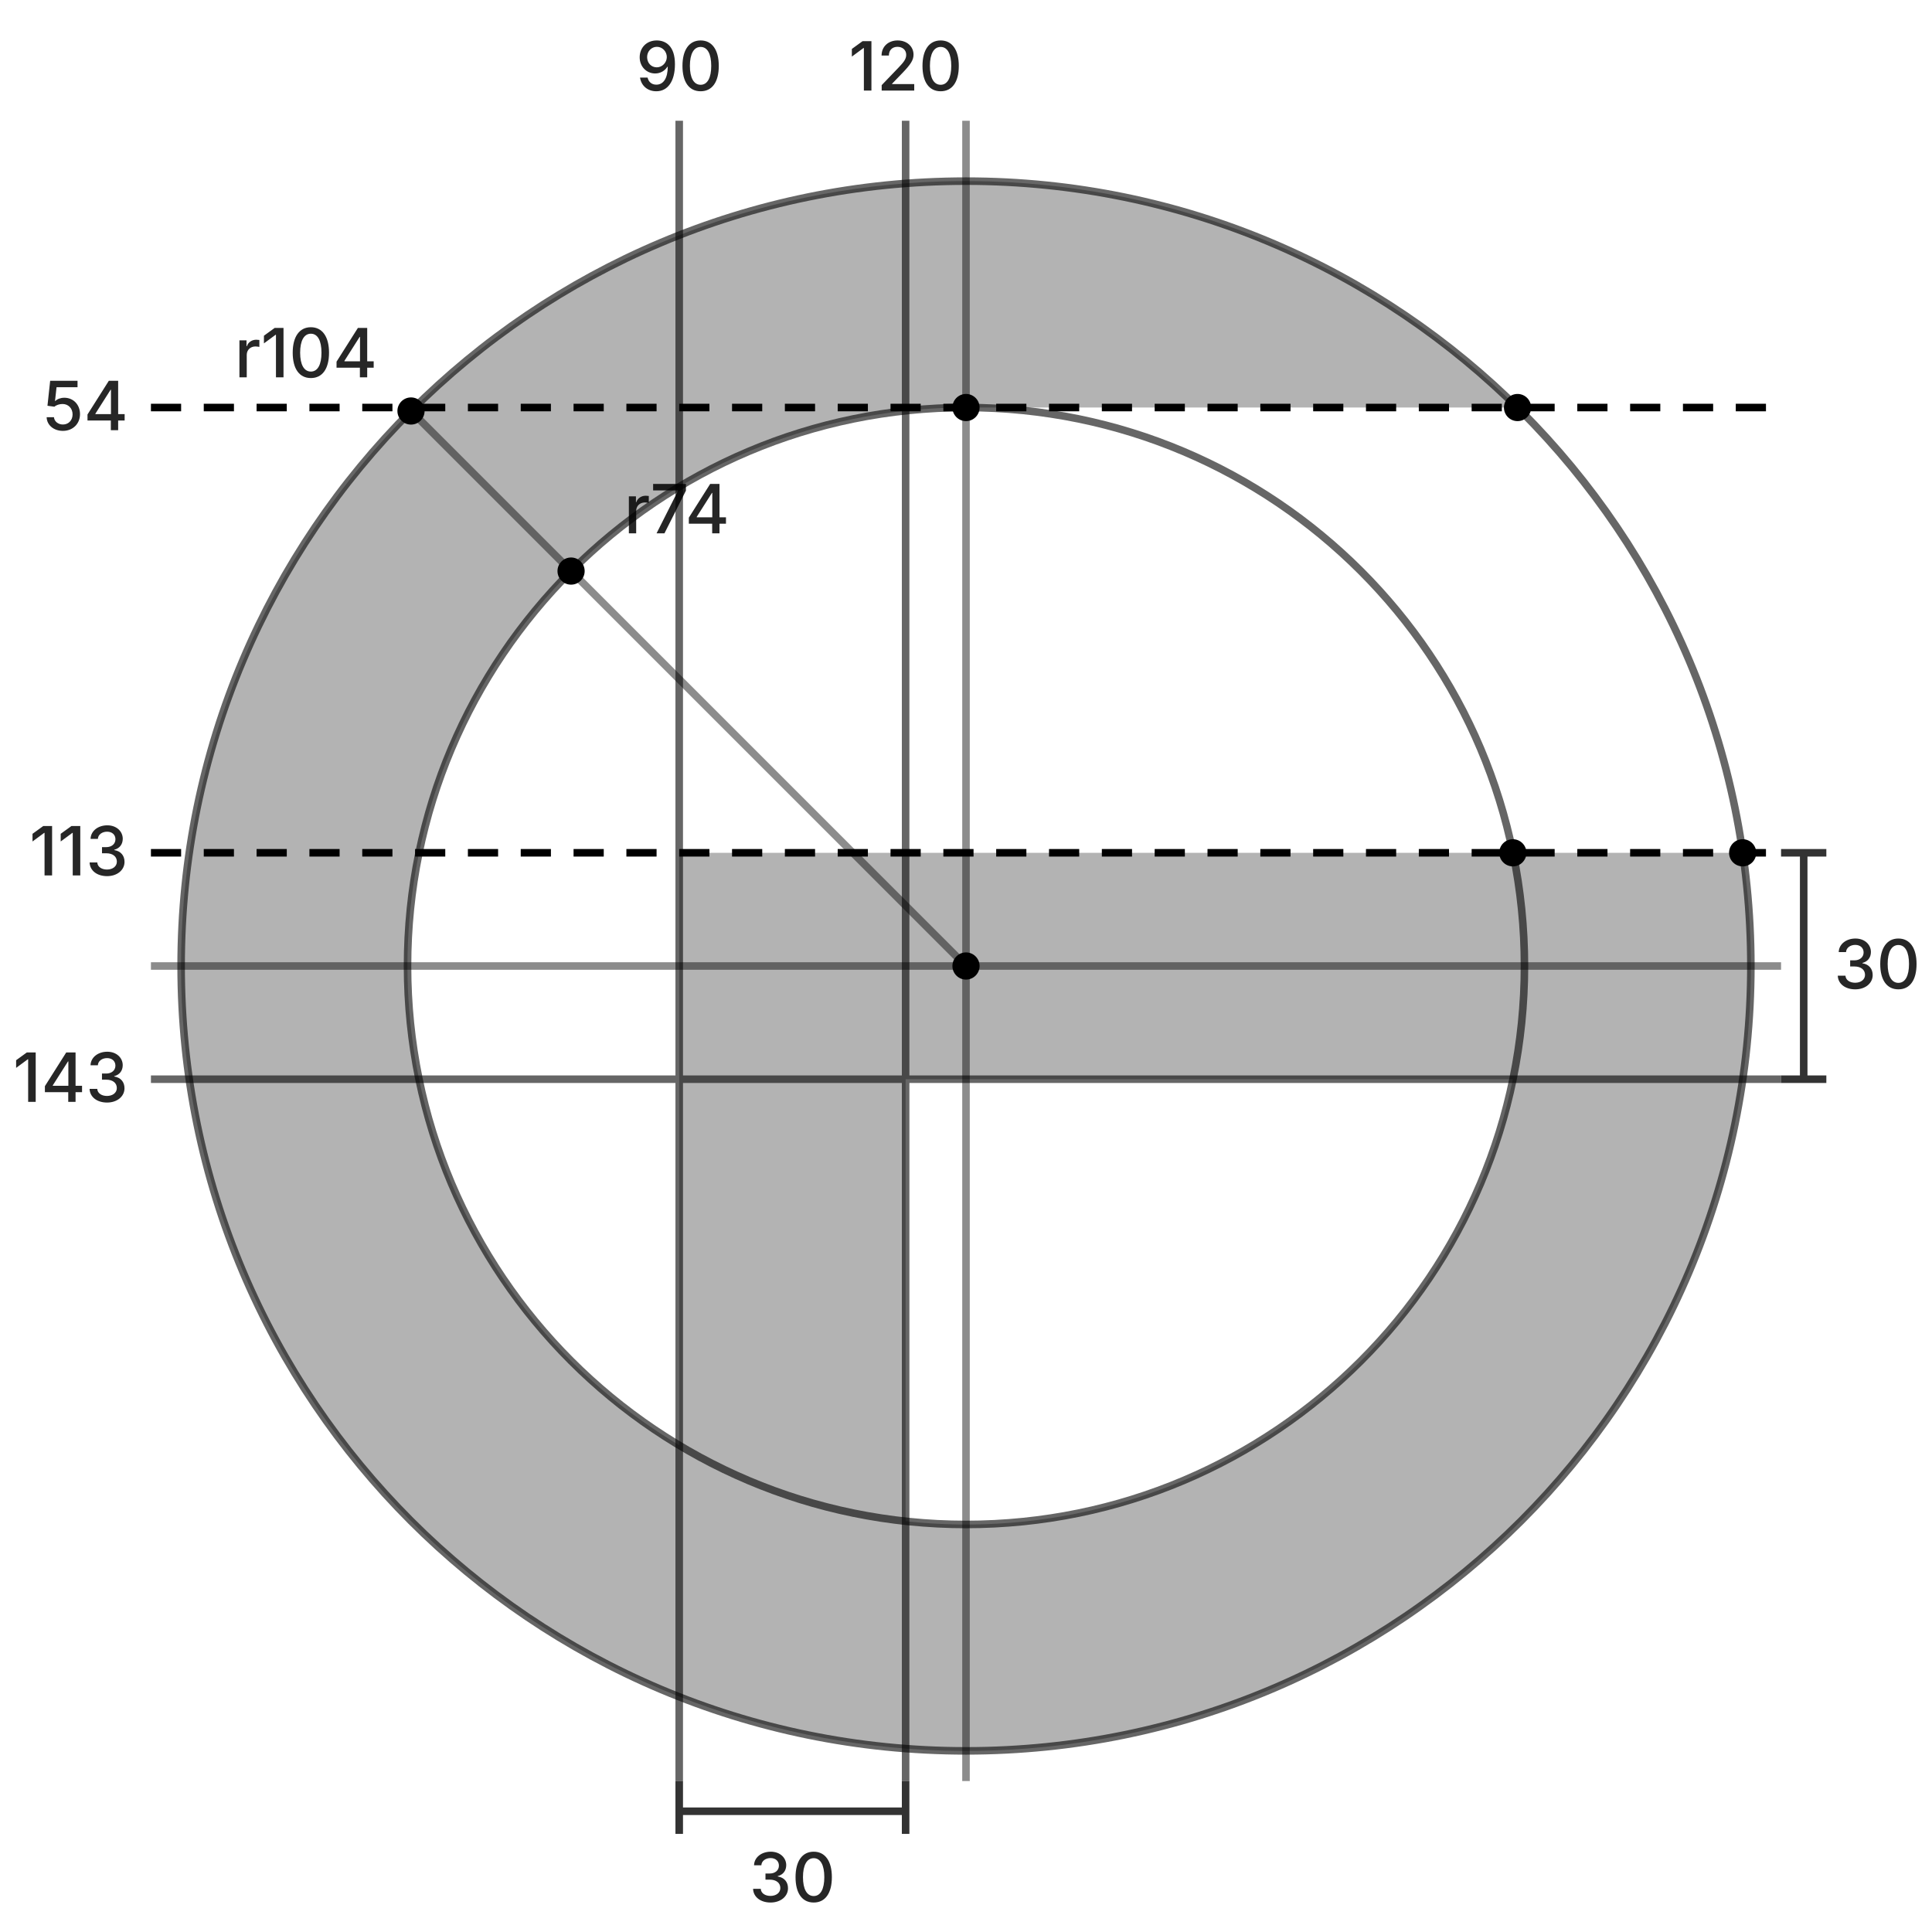
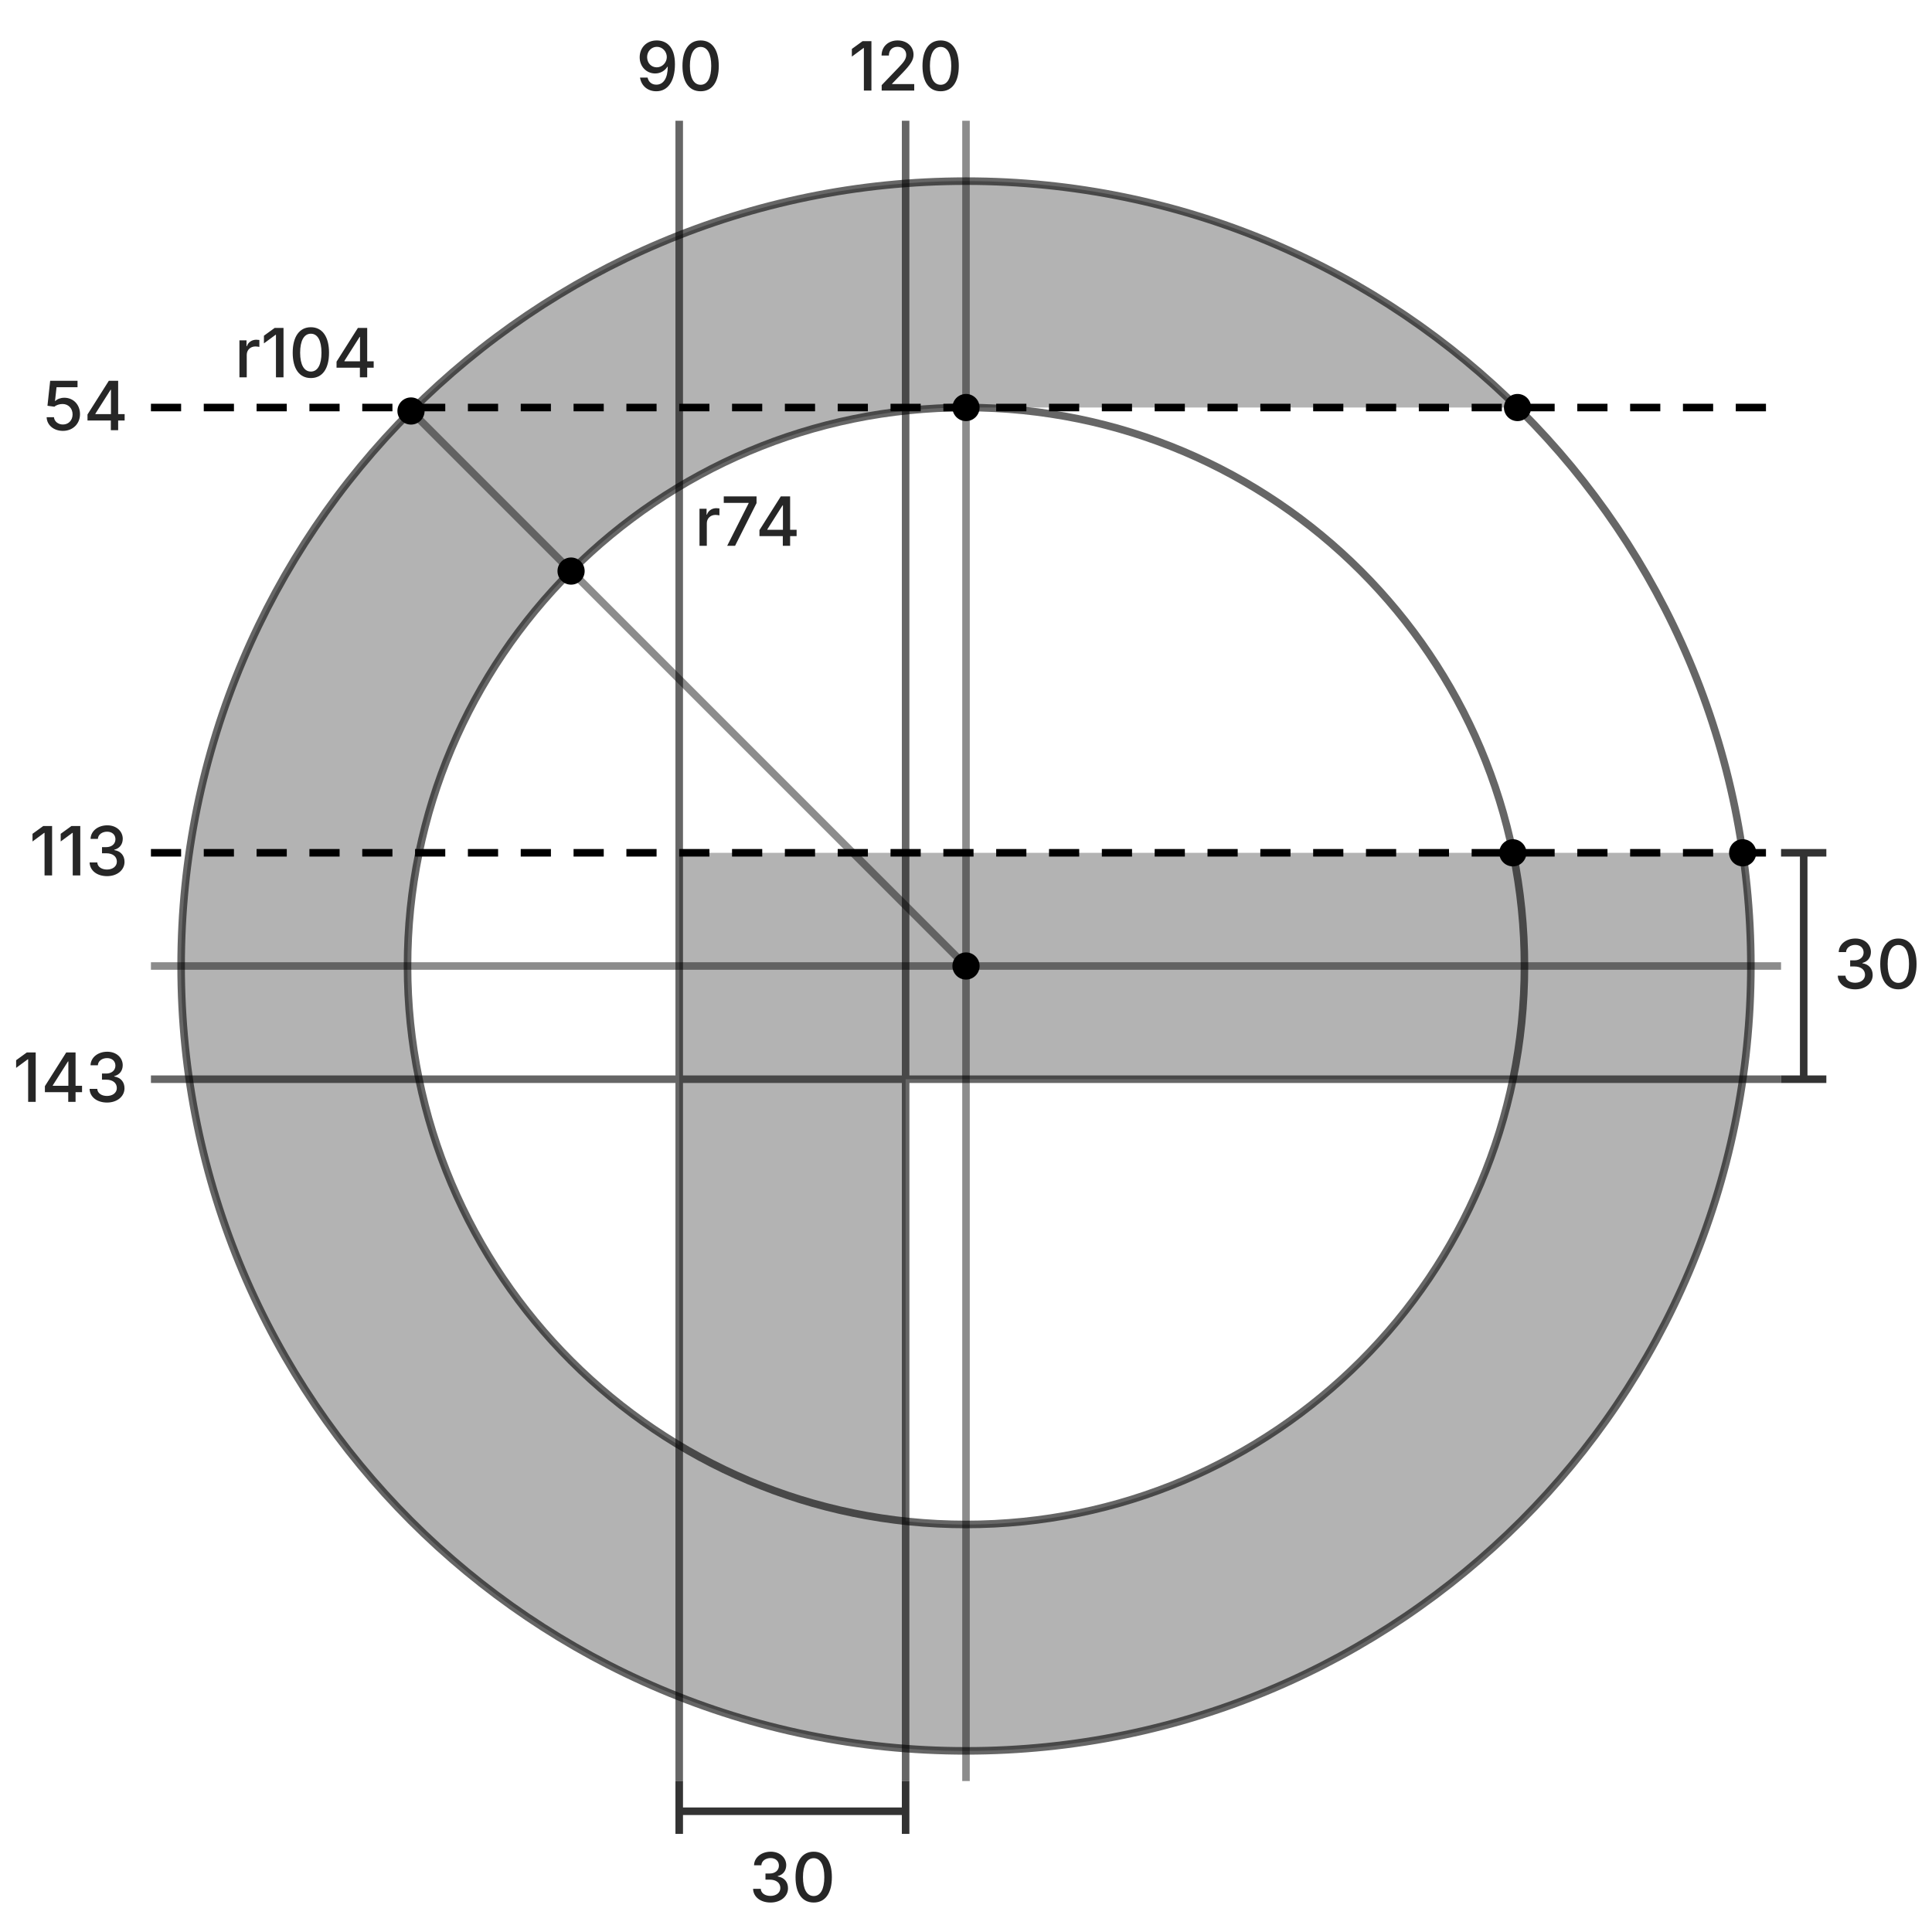
<svg xmlns="http://www.w3.org/2000/svg" viewBox="0 0 256 256" width="256" height="256" fill="currentColor" role="img" aria-label="cut-3 construction">
  <path opacity="0.3" fill-rule="evenodd" d="M201.08 54A104 104 0 1 0 230.91 113L90 113L90 191.5A74 74 0 0 1 128 54ZM120 143L200.46 143A74 74 0 0 1 120 201.57Z" />
  <g fill="none" stroke="currentColor" stroke-width="1">
    <circle cx="128" cy="128" r="104" opacity="0.6" vector-effect="non-scaling-stroke" />
    <circle cx="128" cy="128" r="74" opacity="0.6" vector-effect="non-scaling-stroke" />
    <path opacity="0.45" vector-effect="non-scaling-stroke" d="M128 16V236M20 128H236M128 128L54.46 54.46" />
    <path opacity="0.6" vector-effect="non-scaling-stroke" d="M90 16V236M120 16V236M20 143H236" />
    <path opacity="1" stroke-dasharray="4 3" vector-effect="non-scaling-stroke" d="M20 113H236M20 54H236" />
    <path opacity="0.8" vector-effect="non-scaling-stroke" d="M90 240H120M90 236V243M120 236V243M239 113V143M236 113H242M236 143H242" />
  </g>
  <g>
    <circle cx="128" cy="128" r="1.8" />
    <circle cx="54.46" cy="54.46" r="1.8" />
    <circle cx="75.67" cy="75.67" r="1.8" />
    <circle cx="201.08" cy="54" r="1.8" />
    <circle cx="128" cy="54" r="1.8" />
    <circle cx="230.91" cy="113" r="1.8" />
    <circle cx="200.46" cy="113" r="1.8" />
  </g>
  <g font-family="Inter, ui-sans-serif, system-ui, sans-serif" font-size="9" font-weight="500" opacity="0.85">
    <text x="90" y="12" text-anchor="middle">90</text>
    <text x="120" y="12" text-anchor="middle">120</text>
    <text x="17" y="57" text-anchor="end">54</text>
    <text x="17" y="116" text-anchor="end">113</text>
    <text x="17" y="146" text-anchor="end">143</text>
    <text x="105" y="252" text-anchor="middle">30</text>
    <text x="243" y="131">30</text>
    <text x="50" y="50" text-anchor="end">r104</text>
-     <text x="82.67" y="70.67">r74</text>
+     <text x="92.03" y="72.32">r74</text>
  </g>
</svg>
